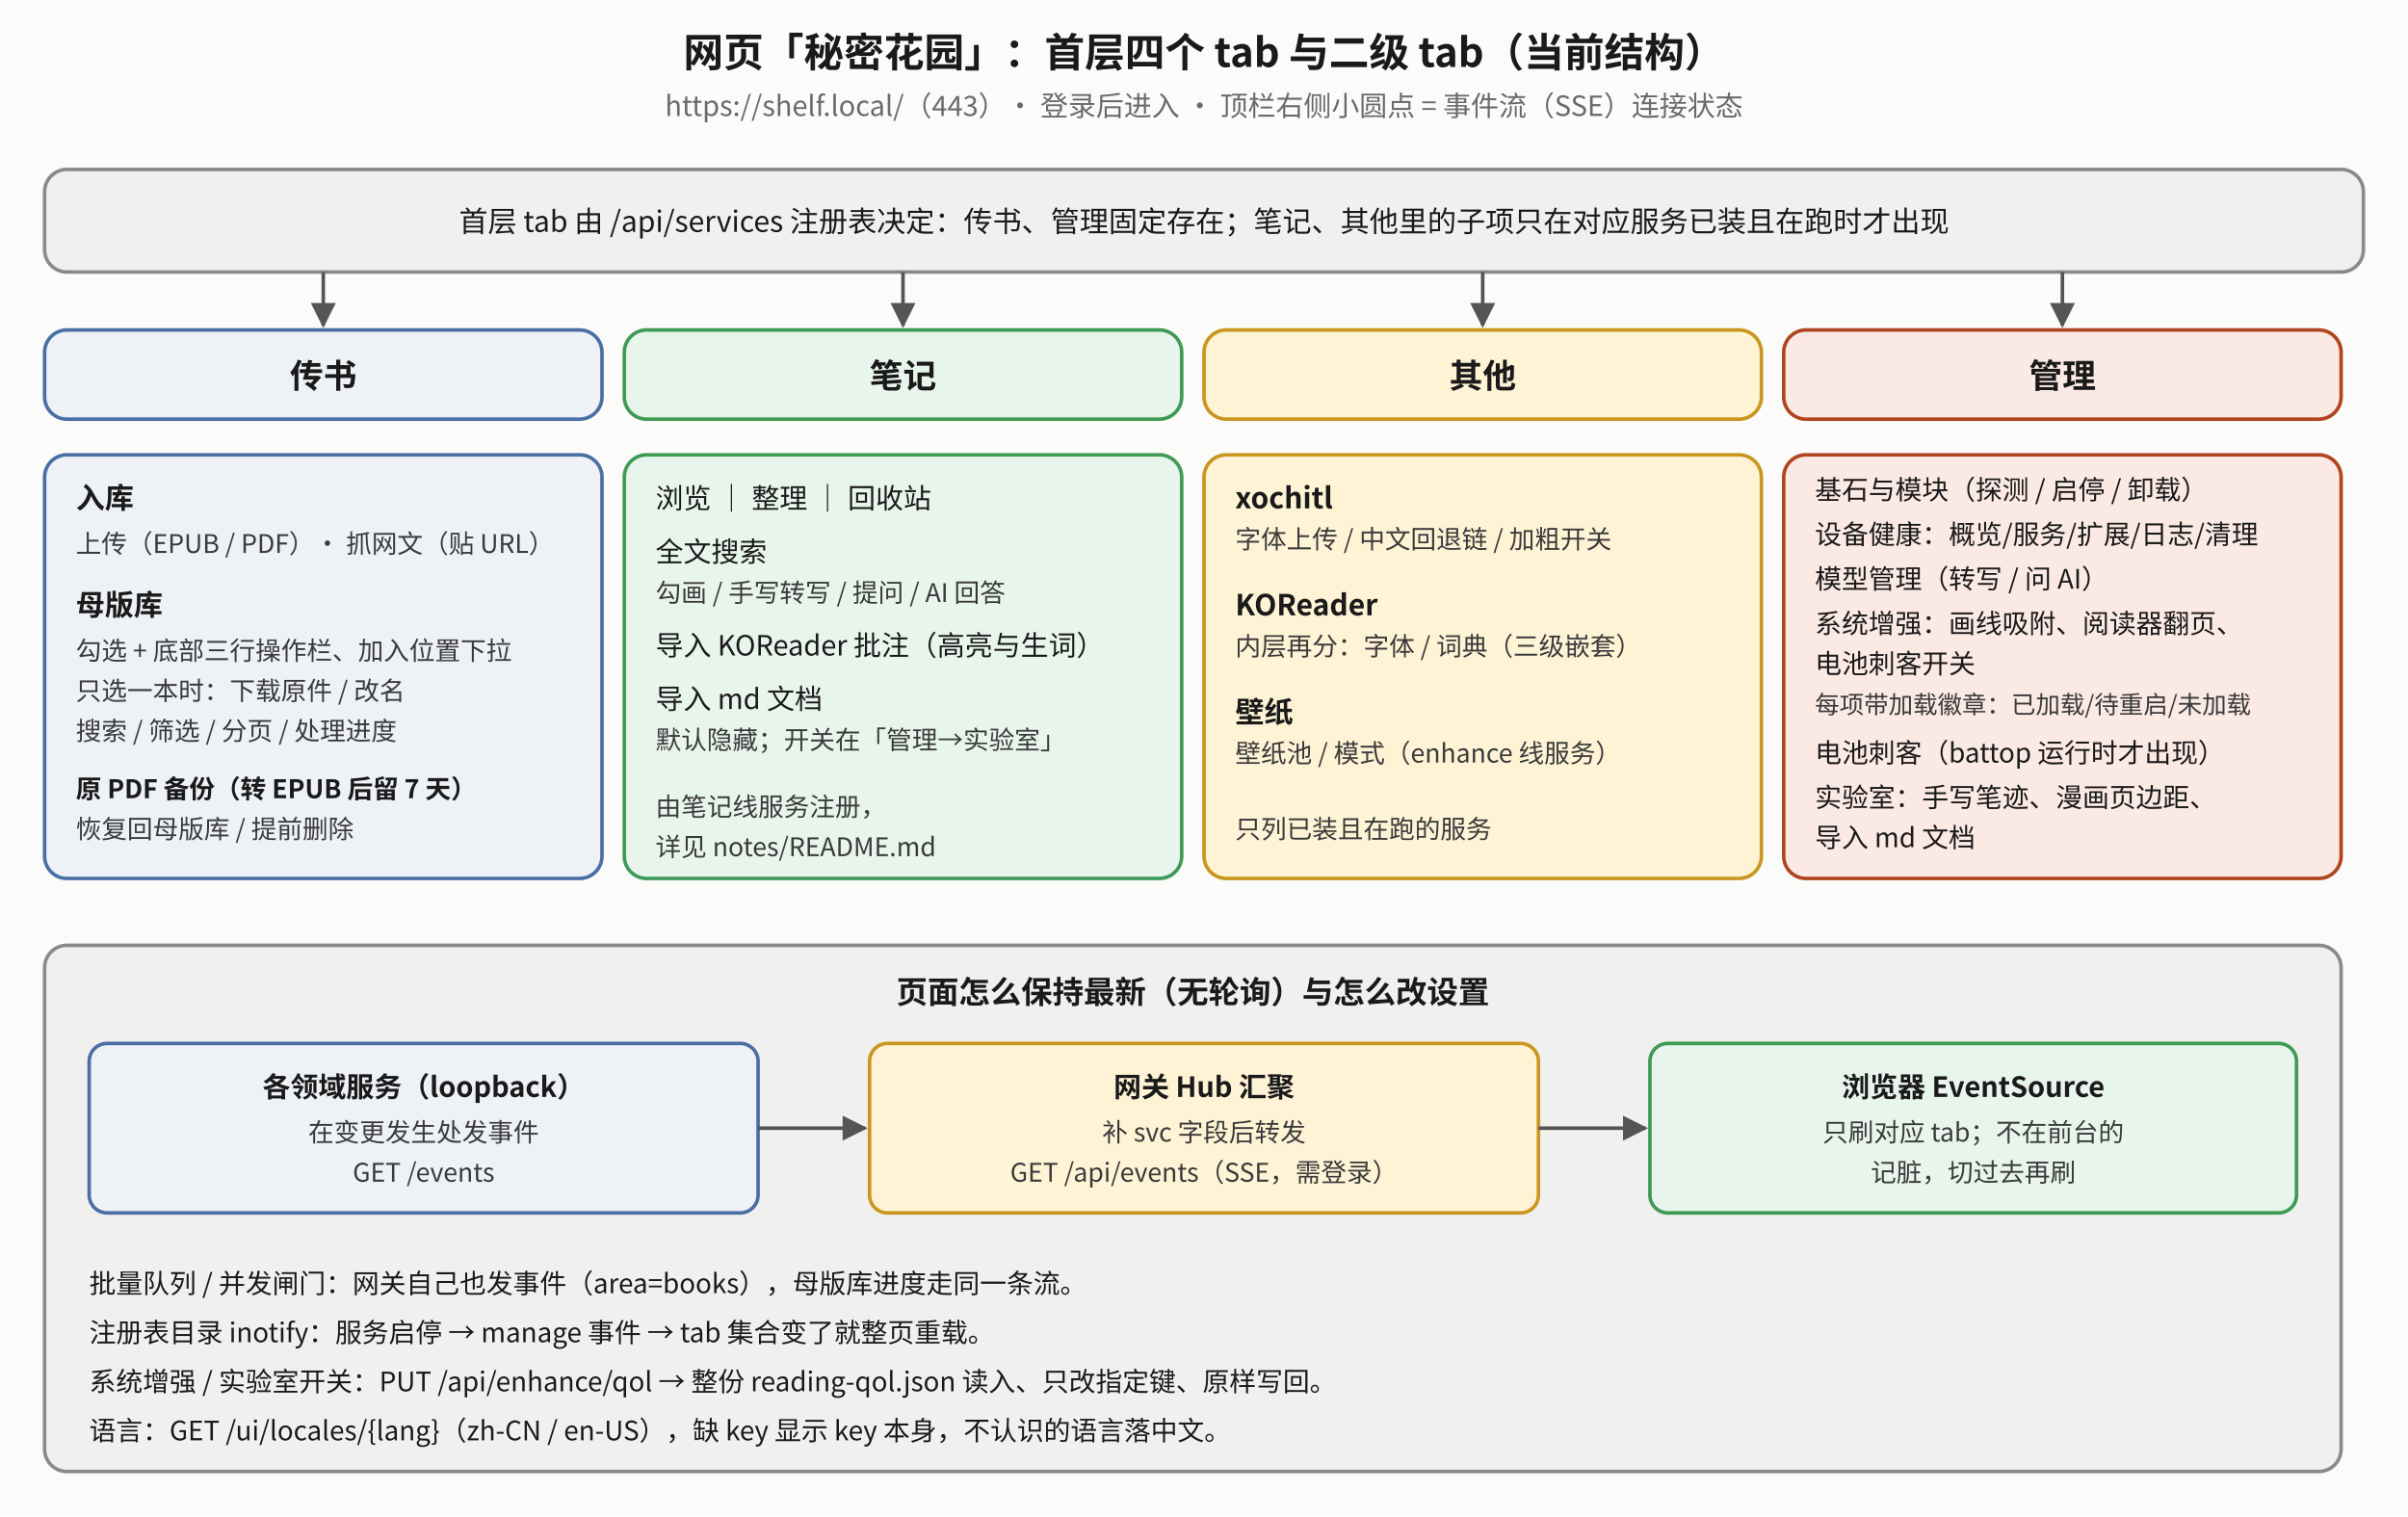
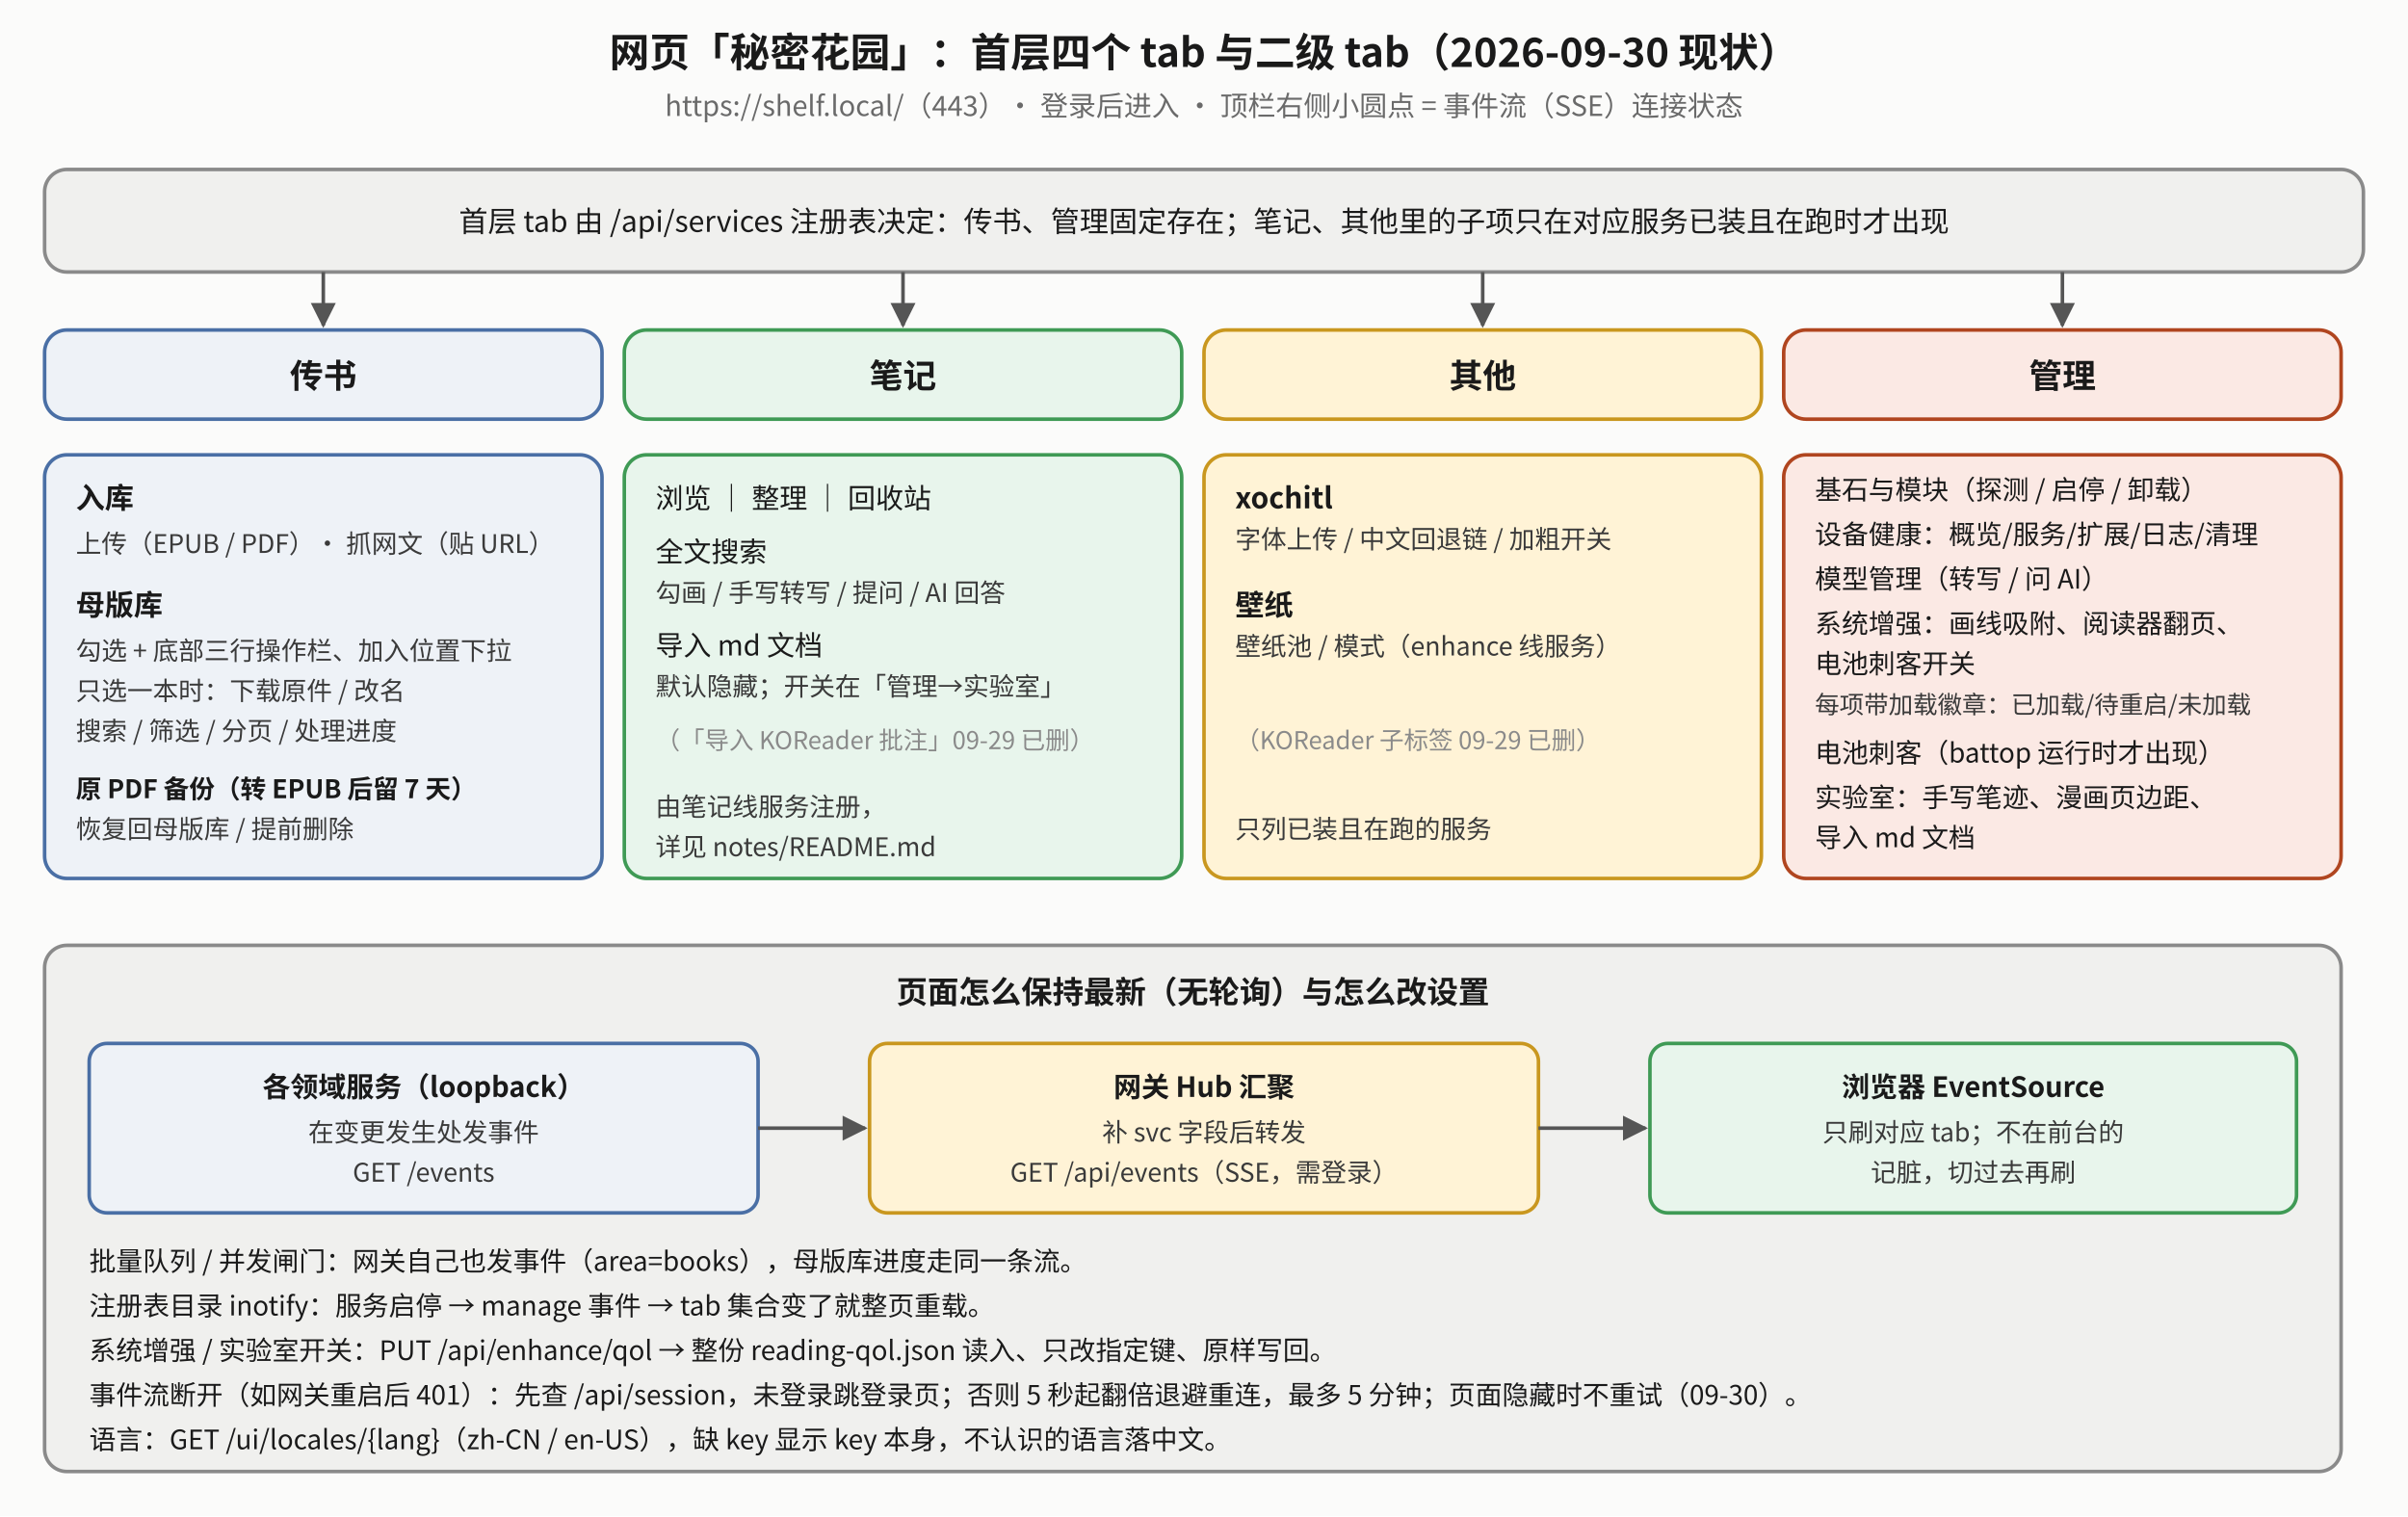
<svg xmlns="http://www.w3.org/2000/svg" viewBox="0 0 1080 680" font-family="Noto Sans CJK SC, sans-serif">
  <defs>
    <marker id="ak" viewBox="0 0 10 10" refX="9" refY="5" markerWidth="7" markerHeight="7" orient="auto-start-reverse">
      <path d="M0,0 L10,5 L0,10 z" fill="#555" />
    </marker>
  </defs>
  <rect x="0" y="0" width="1080" height="680" fill="#fbfbfa" />
-   <text x="540" y="30" text-anchor="middle" font-size="18" font-weight="bold" fill="#1a1a1a">网页「秘密花园」：首层四个 tab 与二级 tab（当前结构）</text>
+   <text x="540" y="30" text-anchor="middle" font-size="18" font-weight="bold" fill="#1a1a1a">网页「秘密花园」：首层四个 tab 与二级 tab（2026-09-30 现状）</text>
  <text x="540" y="52" text-anchor="middle" font-size="12.5" fill="#6a6a6a">https://shelf.local/（443）· 登录后进入 · 顶栏右侧小圆点 = 事件流（SSE）连接状态</text>
  <rect x="20" y="76" width="1040" height="46" rx="10" fill="#f0f0ee" stroke="#8a8a8a" stroke-width="1.6" />
  <text x="540" y="104" text-anchor="middle" font-size="13" fill="#1a1a1a">首层 tab 由 /api/services 注册表决定：传书、管理固定存在；笔记、其他里的子项只在对应服务已装且在跑时才出现</text>
  <line x1="145" y1="122" x2="145" y2="146" stroke="#555" stroke-width="1.6" marker-end="url(#ak)" />
  <line x1="405" y1="122" x2="405" y2="146" stroke="#555" stroke-width="1.6" marker-end="url(#ak)" />
  <line x1="665" y1="122" x2="665" y2="146" stroke="#555" stroke-width="1.6" marker-end="url(#ak)" />
  <line x1="925" y1="122" x2="925" y2="146" stroke="#555" stroke-width="1.6" marker-end="url(#ak)" />
  <rect x="20" y="148" width="250" height="40" rx="10" fill="#eef2f7" stroke="#4a6fa5" stroke-width="1.6" />
  <text x="145" y="174" text-anchor="middle" font-size="15" font-weight="bold" fill="#1a1a1a">传书</text>
  <rect x="20" y="204" width="250" height="190" rx="10" fill="#eef2f7" stroke="#4a6fa5" stroke-width="1.6" />
  <text x="34" y="228" font-size="13" font-weight="bold" fill="#1a1a1a">入库</text>
  <text x="34" y="248" font-size="11.5" fill="#3a3a3a">上传（EPUB / PDF）· 抓网文（贴 URL）</text>
  <text x="34" y="276" font-size="13" font-weight="bold" fill="#1a1a1a">母版库</text>
  <text x="34" y="296" font-size="11.5" fill="#3a3a3a">勾选 + 底部三行操作栏、加入位置下拉</text>
  <text x="34" y="314" font-size="11.5" fill="#3a3a3a">只选一本时：下载原件 / 改名</text>
  <text x="34" y="332" font-size="11.5" fill="#3a3a3a">搜索 / 筛选 / 分页 / 处理进度</text>
  <text x="34" y="358" font-size="11.5" font-weight="bold" fill="#1a1a1a">原 PDF 备份（转 EPUB 后留 7 天）</text>
  <text x="34" y="376" font-size="11.5" fill="#3a3a3a">恢复回母版库 / 提前删除</text>
  <rect x="280" y="148" width="250" height="40" rx="10" fill="#e8f5ec" stroke="#3f9a55" stroke-width="1.6" />
  <text x="405" y="174" text-anchor="middle" font-size="15" font-weight="bold" fill="#1a1a1a">笔记</text>
  <rect x="280" y="204" width="250" height="190" rx="10" fill="#e8f5ec" stroke="#3f9a55" stroke-width="1.6" />
  <text x="294" y="228" font-size="12.5" fill="#1a1a1a">浏览 ｜ 整理 ｜ 回收站</text>
  <text x="294" y="252" font-size="12.5" fill="#1a1a1a">全文搜索</text>
  <text x="294" y="270" font-size="11.5" fill="#3a3a3a">勾画 / 手写转写 / 提问 / AI 回答</text>
-   <text x="294" y="294" font-size="12.5" fill="#1a1a1a">导入 KOReader 批注（高亮与生词）</text>
-   <text x="294" y="318" font-size="12.5" fill="#1a1a1a">导入 md 文档</text>
-   <text x="294" y="336" font-size="11.5" fill="#3a3a3a">默认隐藏；开关在「管理→实验室」</text>
+   <text x="294" y="294" font-size="12.5" fill="#1a1a1a">导入 md 文档</text>
+   <text x="294" y="312" font-size="11.5" fill="#3a3a3a">默认隐藏；开关在「管理→实验室」</text>
+   <text x="294" y="336" font-size="11" fill="#8a8a8a">（「导入 KOReader 批注」09-29 已删）</text>
  <text x="294" y="366" font-size="11.5" fill="#3a3a3a">由笔记线服务注册，</text>
  <text x="294" y="384" font-size="11.5" fill="#3a3a3a">详见 notes/README.md</text>
  <rect x="540" y="148" width="250" height="40" rx="10" fill="#fff3d6" stroke="#c9971f" stroke-width="1.6" />
  <text x="665" y="174" text-anchor="middle" font-size="15" font-weight="bold" fill="#1a1a1a">其他</text>
  <rect x="540" y="204" width="250" height="190" rx="10" fill="#fff3d6" stroke="#c9971f" stroke-width="1.6" />
  <text x="554" y="228" font-size="13" font-weight="bold" fill="#1a1a1a">xochitl</text>
  <text x="554" y="246" font-size="11.5" fill="#3a3a3a">字体上传 / 中文回退链 / 加粗开关</text>
-   <text x="554" y="276" font-size="13" font-weight="bold" fill="#1a1a1a">KOReader</text>
-   <text x="554" y="294" font-size="11.5" fill="#3a3a3a">内层再分：字体 / 词典（三级嵌套）</text>
-   <text x="554" y="324" font-size="13" font-weight="bold" fill="#1a1a1a">壁纸</text>
-   <text x="554" y="342" font-size="11.5" fill="#3a3a3a">壁纸池 / 模式（enhance 线服务）</text>
+   <text x="554" y="276" font-size="13" font-weight="bold" fill="#1a1a1a">壁纸</text>
+   <text x="554" y="294" font-size="11.5" fill="#3a3a3a">壁纸池 / 模式（enhance 线服务）</text>
+   <text x="554" y="336" font-size="11" fill="#8a8a8a">（KOReader 子标签 09-29 已删）</text>
  <text x="554" y="376" font-size="11.5" fill="#3a3a3a">只列已装且在跑的服务</text>
  <rect x="800" y="148" width="250" height="40" rx="10" fill="#fbe9e4" stroke="#b0451f" stroke-width="1.6" />
  <text x="925" y="174" text-anchor="middle" font-size="15" font-weight="bold" fill="#1a1a1a">管理</text>
  <rect x="800" y="204" width="250" height="190" rx="10" fill="#fbe9e4" stroke="#b0451f" stroke-width="1.6" />
  <text x="814" y="224" font-size="12" fill="#1a1a1a">基石与模块（探测 / 启停 / 卸载）</text>
  <text x="814" y="244" font-size="12" fill="#1a1a1a">设备健康：概览/服务/扩展/日志/清理</text>
  <text x="814" y="264" font-size="12" fill="#1a1a1a">模型管理（转写 / 问 AI）</text>
  <text x="814" y="284" font-size="12" fill="#1a1a1a">系统增强：画线吸附、阅读器翻页、</text>
  <text x="814" y="302" font-size="12" fill="#1a1a1a">　　　　　电池刺客开关</text>
  <text x="814" y="320" font-size="11" fill="#3a3a3a">每项带加载徽章：已加载/待重启/未加载</text>
  <text x="814" y="342" font-size="12" fill="#1a1a1a">电池刺客（battop 运行时才出现）</text>
  <text x="814" y="362" font-size="12" fill="#1a1a1a">实验室：手写笔迹、漫画页边距、</text>
  <text x="814" y="380" font-size="12" fill="#1a1a1a">　　　　导入 md 文档</text>
  <rect x="20" y="424" width="1030" height="236" rx="10" fill="#f0f0ee" stroke="#8a8a8a" stroke-width="1.6" />
  <text x="535" y="450" text-anchor="middle" font-size="14" font-weight="bold" fill="#1a1a1a">页面怎么保持最新（无轮询）与怎么改设置</text>
  <rect x="40" y="468" width="300" height="76" rx="8" fill="#eef2f7" stroke="#4a6fa5" stroke-width="1.6" />
  <text x="190" y="492" text-anchor="middle" font-size="12.5" font-weight="bold" fill="#1a1a1a">各领域服务（loopback）</text>
  <text x="190" y="512" text-anchor="middle" font-size="11.5" fill="#3a3a3a">在变更发生处发事件</text>
  <text x="190" y="530" text-anchor="middle" font-size="11.5" fill="#3a3a3a">GET /events</text>
  <rect x="390" y="468" width="300" height="76" rx="8" fill="#fff3d6" stroke="#c9971f" stroke-width="1.6" />
  <text x="540" y="492" text-anchor="middle" font-size="12.5" font-weight="bold" fill="#1a1a1a">网关 Hub 汇聚</text>
  <text x="540" y="512" text-anchor="middle" font-size="11.5" fill="#3a3a3a">补 svc 字段后转发</text>
  <text x="540" y="530" text-anchor="middle" font-size="11.5" fill="#3a3a3a">GET /api/events（SSE，需登录）</text>
  <rect x="740" y="468" width="290" height="76" rx="8" fill="#e8f5ec" stroke="#3f9a55" stroke-width="1.6" />
  <text x="885" y="492" text-anchor="middle" font-size="12.5" font-weight="bold" fill="#1a1a1a">浏览器 EventSource</text>
  <text x="885" y="512" text-anchor="middle" font-size="11.5" fill="#3a3a3a">只刷对应 tab；不在前台的</text>
  <text x="885" y="530" text-anchor="middle" font-size="11.5" fill="#3a3a3a">记脏，切过去再刷</text>
  <line x1="340" y1="506" x2="388" y2="506" stroke="#555" stroke-width="1.6" marker-end="url(#ak)" />
  <line x1="690" y1="506" x2="738" y2="506" stroke="#555" stroke-width="1.6" marker-end="url(#ak)" />
-   <text x="40" y="580" font-size="12" fill="#1a1a1a">批量队列 / 并发闸门：网关自己也发事件（area=books），母版库进度走同一条流。</text>
-   <text x="40" y="602" font-size="12" fill="#1a1a1a">注册表目录 inotify：服务启停 → manage 事件 → tab 集合变了就整页重载。</text>
-   <text x="40" y="624" font-size="12" fill="#1a1a1a">系统增强 / 实验室开关：PUT /api/enhance/qol → 整份 reading-qol.json 读入、只改指定键、原样写回。</text>
-   <text x="40" y="646" font-size="12" fill="#1a1a1a">语言：GET /ui/locales/{lang}（zh-CN / en-US），缺 key 显示 key 本身，不认识的语言落中文。</text>
+   <text x="40" y="570" font-size="12" fill="#1a1a1a">批量队列 / 并发闸门：网关自己也发事件（area=books），母版库进度走同一条流。</text>
+   <text x="40" y="590" font-size="12" fill="#1a1a1a">注册表目录 inotify：服务启停 → manage 事件 → tab 集合变了就整页重载。</text>
+   <text x="40" y="610" font-size="12" fill="#1a1a1a">系统增强 / 实验室开关：PUT /api/enhance/qol → 整份 reading-qol.json 读入、只改指定键、原样写回。</text>
+   <text x="40" y="630" font-size="12" fill="#1a1a1a">事件流断开（如网关重启后 401）：先查 /api/session，未登录跳登录页；否则 5 秒起翻倍退避重连，最多 5 分钟；页面隐藏时不重试（09-30）。</text>
+   <text x="40" y="650" font-size="12" fill="#1a1a1a">语言：GET /ui/locales/{lang}（zh-CN / en-US），缺 key 显示 key 本身，不认识的语言落中文。</text>
</svg>
